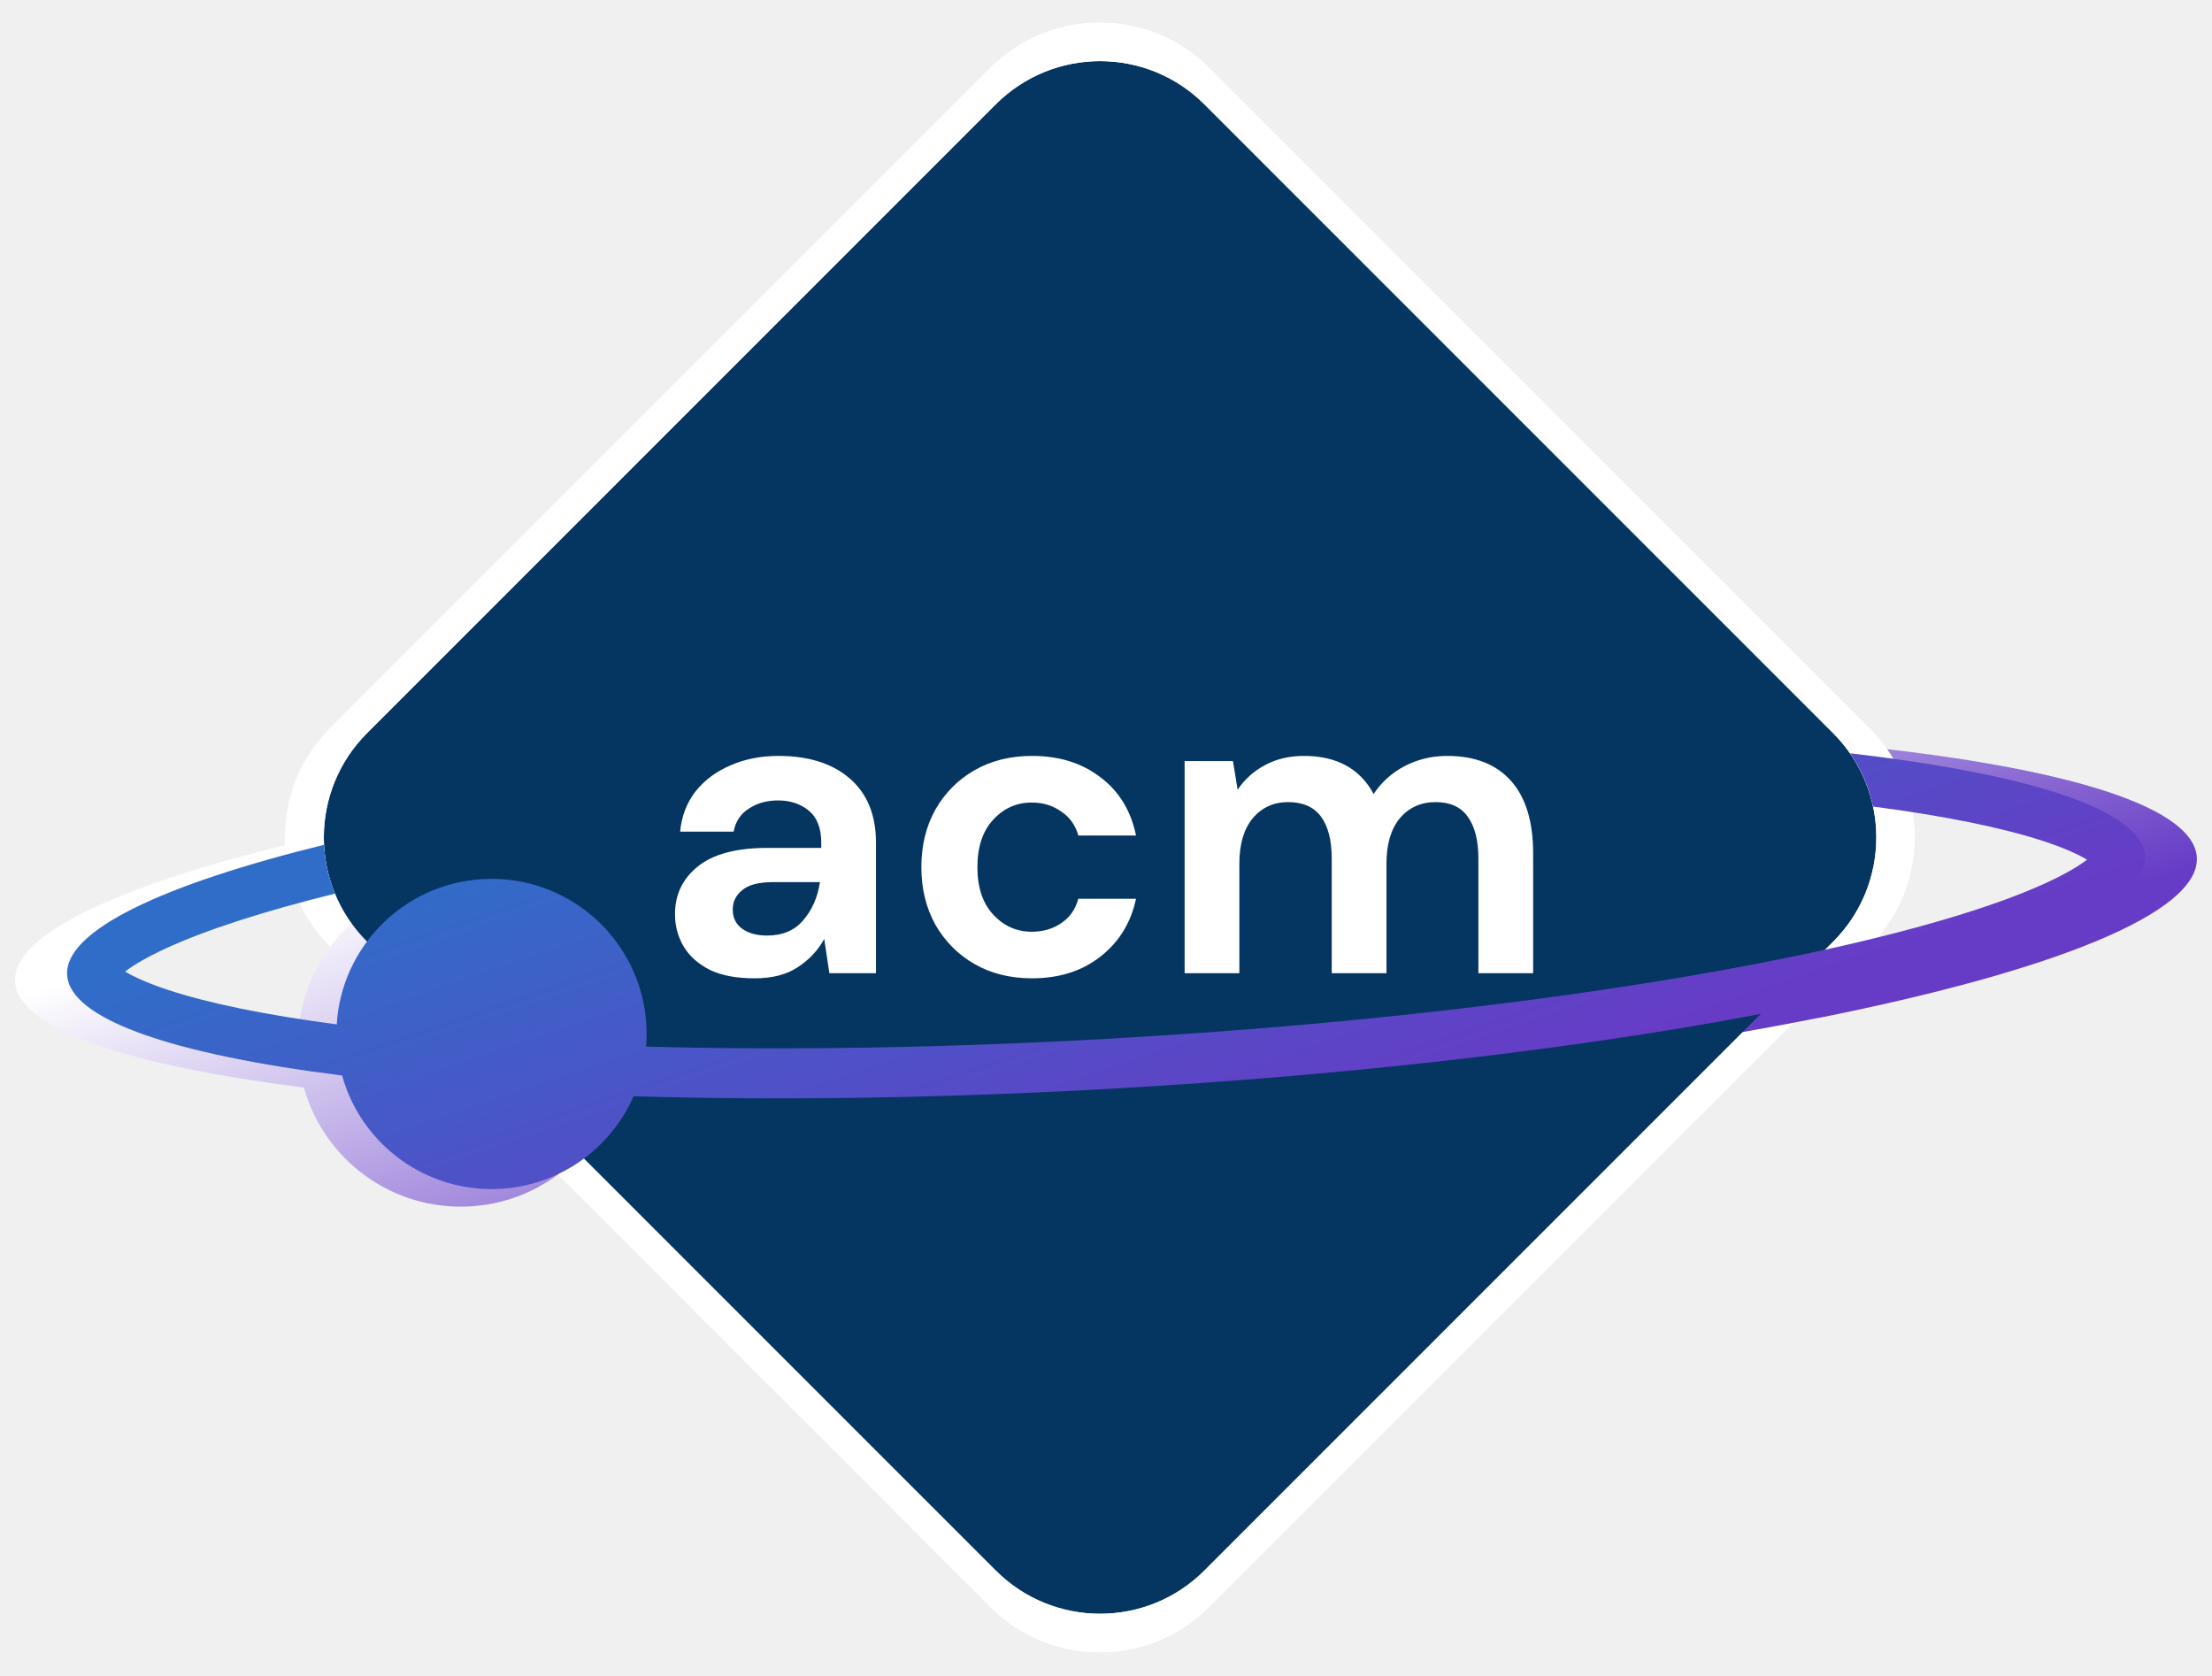
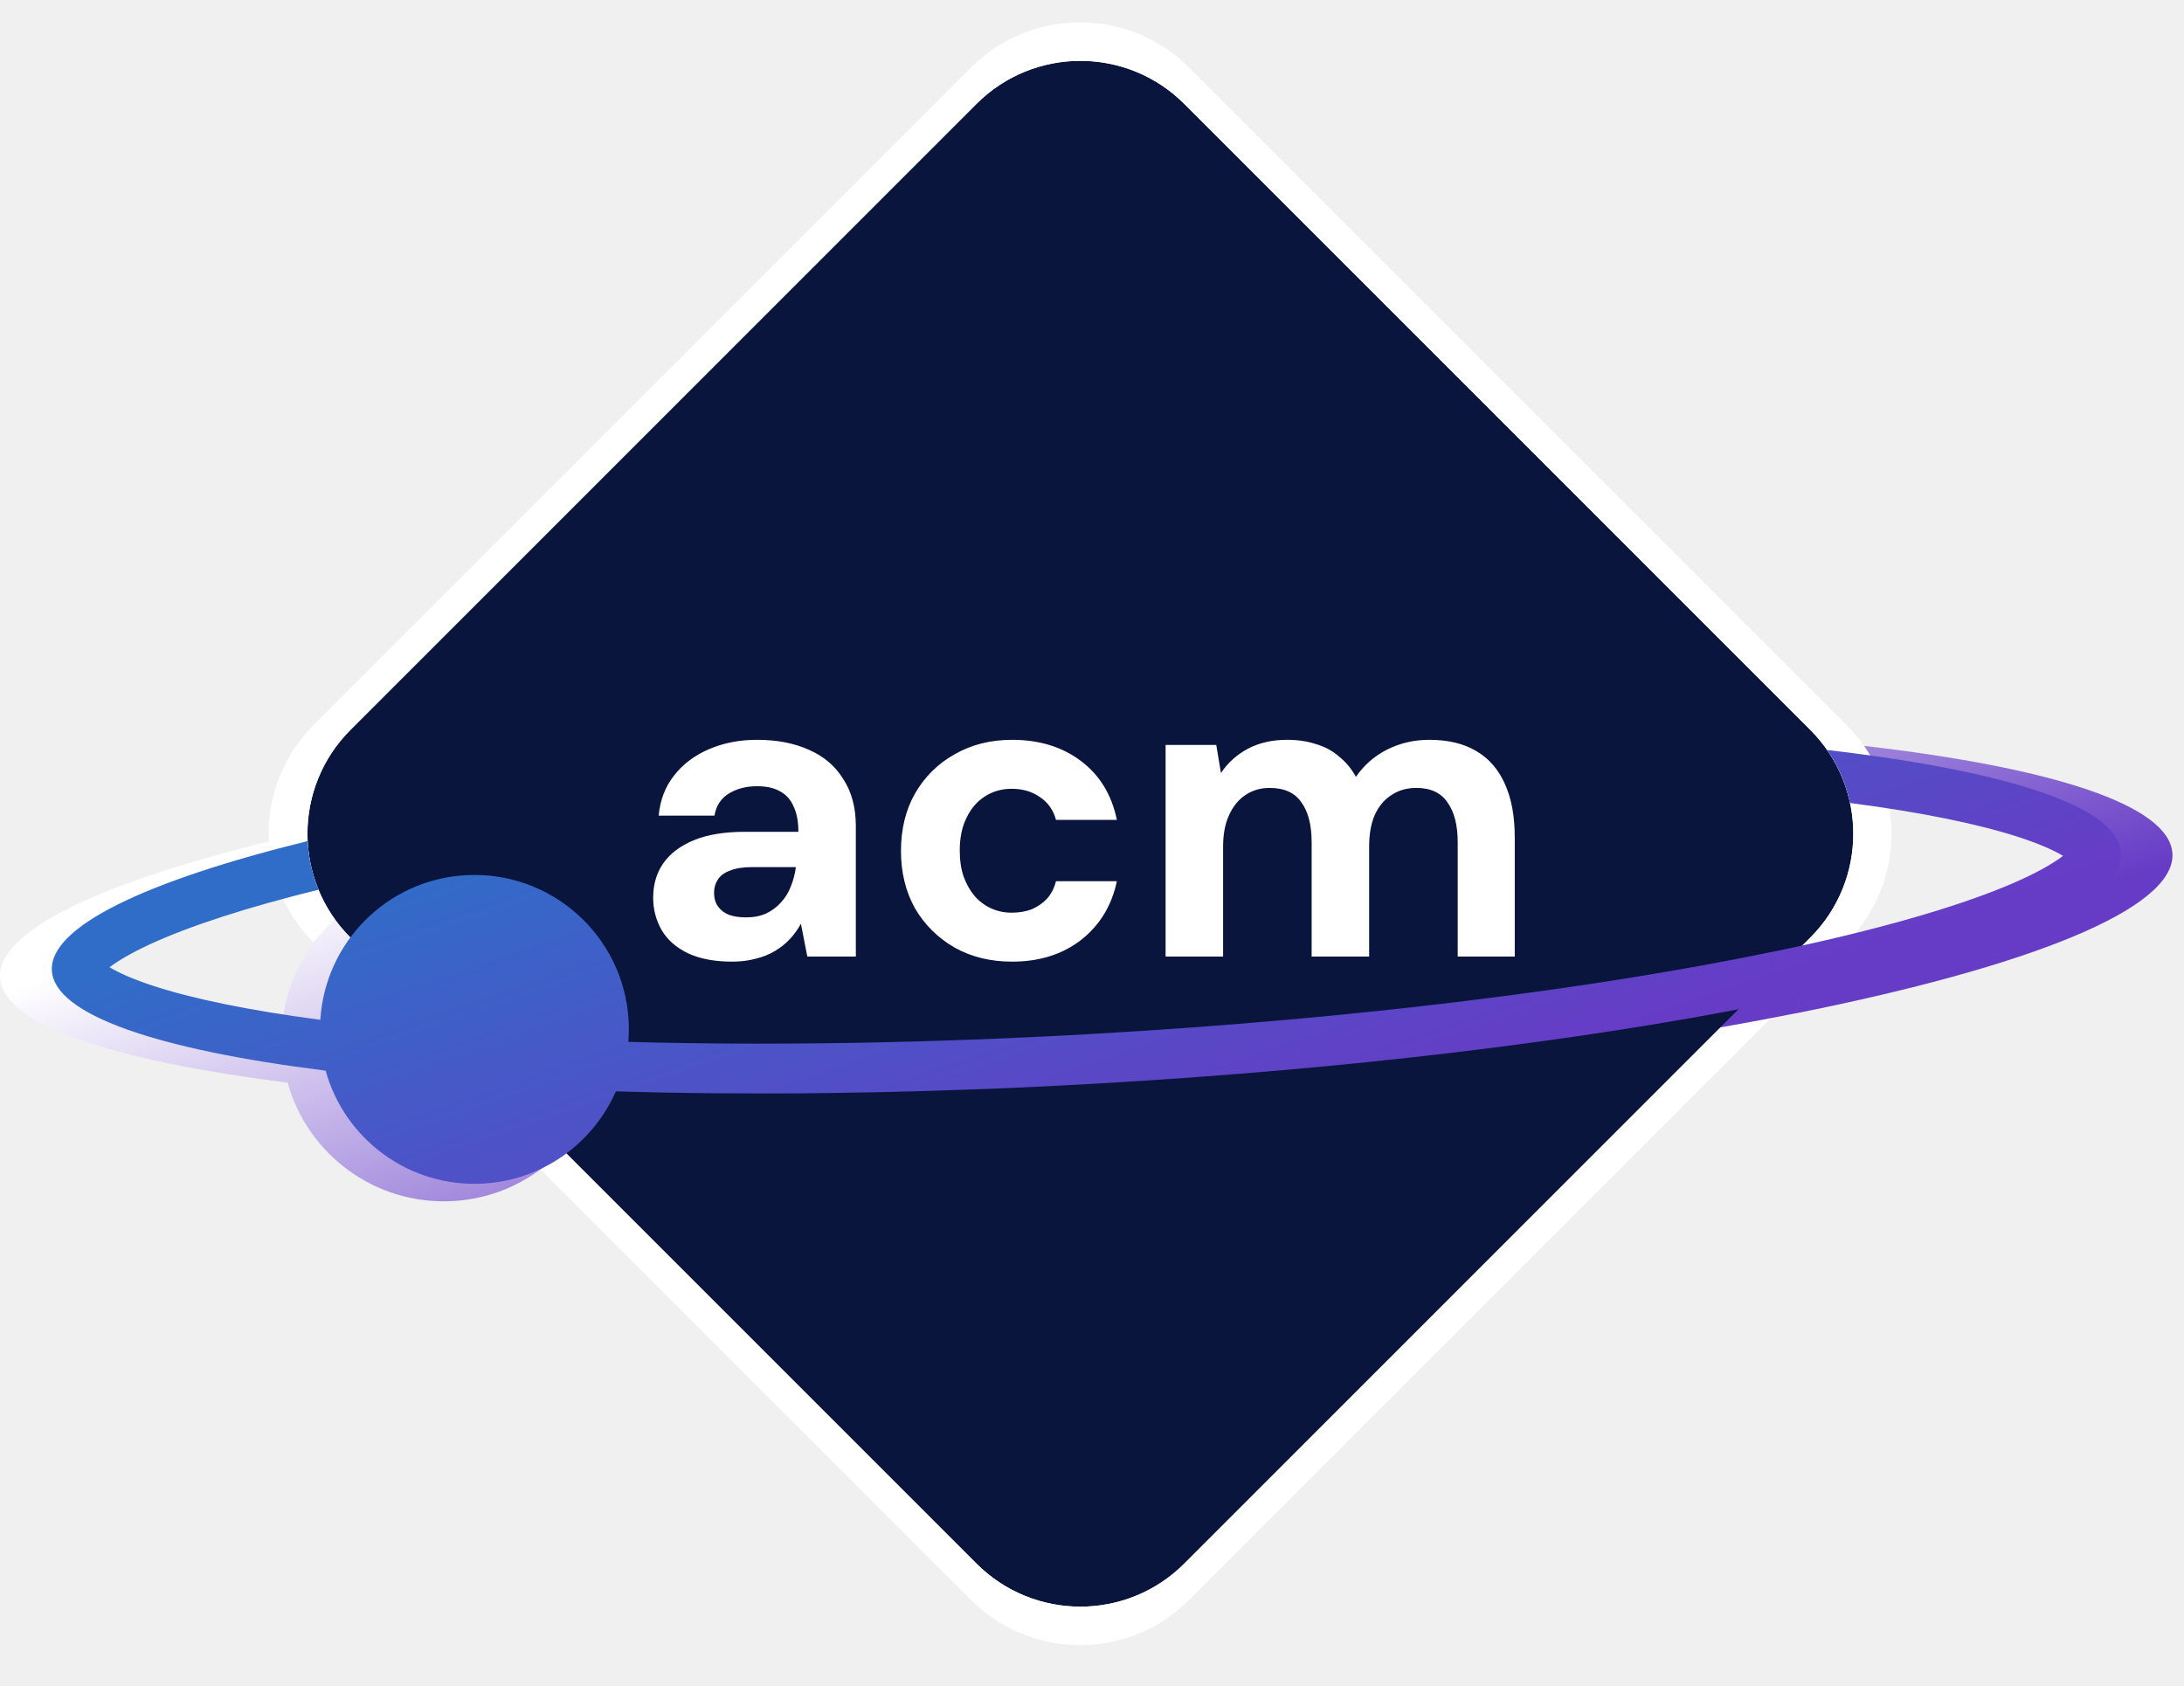
- <svg xmlns="http://www.w3.org/2000/svg" width="66" height="50" viewBox="0 0 66 50" fill="none">
-   <mask id="mask0_4071_3298" style="mask-type:alpha" maskUnits="userSpaceOnUse" x="8" y="0" width="50" height="50">
-     <path d="M29.546 2.018L9.849 21.716C8.044 23.521 8.044 26.447 9.849 28.252L29.546 47.949C31.351 49.754 34.278 49.754 36.082 47.949L55.78 28.252C57.585 26.447 57.585 23.521 55.78 21.716L36.082 2.018C34.278 0.214 31.351 0.214 29.546 2.018Z" fill="#0A153E" />
+ <svg xmlns="http://www.w3.org/2000/svg" width="114" height="88" viewBox="0 0 114 88" fill="none">
+   <mask id="mask0_7204_13637" style="mask-type:alpha" maskUnits="userSpaceOnUse" x="14" y="1" width="85" height="85">
+     <path d="M50.685 3.516L16.373 37.828C13.229 40.972 13.229 46.069 16.373 49.213L50.685 83.525C53.829 86.669 58.926 86.669 62.07 83.525L96.382 49.213C99.525 46.069 99.525 40.972 96.382 37.828L62.07 3.516C58.926 0.372 53.829 0.372 50.685 3.516Z" fill="#0A153E" />
  </mask>
-   <g mask="url(#mask0_4071_3298)">
-     <path d="M29.546 2.018L9.849 21.716C8.044 23.521 8.044 26.447 9.849 28.252L29.546 47.949C31.351 49.754 34.278 49.754 36.082 47.949L55.78 28.252C57.585 26.447 57.585 23.521 55.78 21.716L36.082 2.018C34.278 0.214 31.351 0.214 29.546 2.018Z" fill="white" />
+   <g mask="url(#mask0_7204_13637)">
+     <path d="M50.685 3.516L16.373 37.828C13.229 40.972 13.229 46.069 16.373 49.213L50.685 83.525C53.829 86.669 58.926 86.669 62.07 83.525L96.382 49.213C99.525 46.069 99.525 40.972 96.382 37.828L62.07 3.516C58.926 0.372 53.829 0.372 50.685 3.516Z" fill="white" />
  </g>
-   <path fill-rule="evenodd" clip-rule="evenodd" d="M0.451 29.291C0.372 27.907 3.421 26.466 8.501 25.216C8.527 25.738 8.641 26.256 8.843 26.746C6.574 27.306 4.785 27.889 3.544 28.461C2.943 28.738 2.53 28.986 2.266 29.188C2.551 29.358 2.99 29.558 3.619 29.764C4.883 30.18 6.665 30.548 8.899 30.842C9.045 28.417 10.987 26.431 13.472 26.289C16.151 26.136 18.447 28.184 18.6 30.863C18.613 31.091 18.61 31.316 18.592 31.537C22.981 31.657 27.951 31.584 33.216 31.283C41.509 30.81 49.012 29.861 54.627 28.693L54.627 28.695C55.059 28.606 55.479 28.515 55.888 28.422C58.764 27.774 60.99 27.083 62.454 26.409C63.055 26.132 63.468 25.884 63.733 25.682C63.447 25.511 63.008 25.312 62.38 25.105C61.103 24.685 59.297 24.314 57.032 24.018C56.907 23.431 56.666 22.863 56.31 22.351C61.956 23.004 65.465 24.127 65.547 25.578C65.642 27.236 61.252 28.974 54.259 30.37L54.26 30.367C48.634 31.49 41.322 32.391 33.305 32.848C27.867 33.158 22.727 33.229 18.199 33.093C17.487 34.713 15.913 35.883 14.026 35.991C11.701 36.124 9.666 34.6 9.067 32.444C3.786 31.782 0.53 30.689 0.451 29.291ZM64.032 25.398C64.032 25.398 64.03 25.401 64.025 25.409C64.029 25.401 64.032 25.398 64.032 25.398ZM1.936 28.94C1.936 28.94 1.939 28.943 1.944 28.949C1.938 28.943 1.935 28.94 1.936 28.94ZM1.966 29.472C1.966 29.472 1.968 29.468 1.973 29.461C1.969 29.468 1.966 29.472 1.966 29.472ZM64.06 25.927L64.055 25.92C64.059 25.927 64.062 25.93 64.062 25.93C64.062 25.93 64.062 25.93 64.062 25.93L64.06 25.927Z" fill="url(#paint0_linear_4071_3298)" />
-   <mask id="mask1_4071_3298" style="mask-type:alpha" maskUnits="userSpaceOnUse" x="9" y="1" width="47" height="48">
-     <path d="M29.711 3.112L10.951 21.872C9.232 23.591 9.232 26.378 10.951 28.097L29.711 46.856C31.43 48.575 34.217 48.575 35.935 46.856L54.695 28.097C56.414 26.378 56.414 23.591 54.695 21.872L35.935 3.112C34.217 1.394 31.43 1.394 29.711 3.112Z" fill="#0A153E" />
+   <path d="M14.025 43.927C14.071 44.835 14.27 45.736 14.622 46.59C10.67 47.565 7.552 48.581 5.39 49.577C4.345 50.059 3.626 50.491 3.166 50.843C3.663 51.14 4.427 51.487 5.52 51.847C7.723 52.571 10.829 53.212 14.72 53.725C14.975 49.5 18.356 46.04 22.685 45.793C27.352 45.527 31.351 49.095 31.617 53.762C31.639 54.157 31.632 54.547 31.601 54.931C39.247 55.14 47.906 55.016 57.077 54.492C71.522 53.669 84.591 52.014 94.372 49.98C94.225 50.965 94.009 51.937 93.732 52.894C83.931 54.85 71.195 56.423 57.232 57.219C47.759 57.759 38.805 57.881 30.917 57.645C29.676 60.465 26.936 62.506 23.649 62.694C19.599 62.925 16.053 60.268 15.012 56.512C5.813 55.358 0.142 53.458 0.003 51.023C-0.134 48.612 5.176 46.104 14.025 43.927ZM97.304 38.935C107.139 40.073 113.252 42.027 113.396 44.556C113.56 47.443 105.912 50.467 93.732 52.898C94.01 51.941 94.224 50.968 94.372 49.983C95.124 49.826 95.858 49.671 96.57 49.51C101.58 48.38 105.458 47.176 108.007 46.001C109.052 45.52 109.771 45.088 110.231 44.737C109.734 44.44 108.971 44.091 107.879 43.732C105.654 43 102.507 42.354 98.56 41.839C98.343 40.815 97.924 39.827 97.304 38.935Z" fill="url(#paint0_linear_7204_13637)" />
+   <mask id="mask1_7204_13637" style="mask-type:alpha" maskUnits="userSpaceOnUse" x="16" y="3" width="81" height="81">
+     <path d="M50.971 5.422L18.294 38.099C15.299 41.094 15.299 45.948 18.294 48.943L50.971 81.62C53.966 84.615 58.82 84.615 61.815 81.62L94.492 48.943C97.487 45.948 97.487 41.094 94.492 38.099L61.815 5.422C58.82 2.427 53.966 2.427 50.971 5.422Z" fill="#0A153E" />
  </mask>
-   <g mask="url(#mask1_4071_3298)">
-     <path d="M29.711 3.112L10.951 21.872C9.232 23.591 9.232 26.378 10.951 28.097L29.711 46.856C31.43 48.575 34.217 48.575 35.935 46.856L54.695 28.097C56.414 26.378 56.414 23.591 54.695 21.872L35.935 3.112C34.217 1.394 31.43 1.394 29.711 3.112Z" fill="#053561" />
+   <g mask="url(#mask1_7204_13637)">
+     <path d="M50.971 5.422L18.294 38.099C15.299 41.094 15.299 45.948 18.294 48.943L50.971 81.62C53.966 84.615 58.82 84.615 61.815 81.62L94.492 48.943C97.487 45.948 97.487 41.094 94.492 38.099L61.815 5.422C58.82 2.427 53.966 2.427 50.971 5.422Z" fill="#0A153E" />
  </g>
-   <path d="M22.513 29.187C21.969 29.187 21.522 29.102 21.174 28.932C20.825 28.753 20.565 28.52 20.395 28.23C20.225 27.941 20.14 27.622 20.14 27.273C20.14 26.686 20.37 26.21 20.829 25.844C21.288 25.479 21.977 25.296 22.896 25.296H24.504V25.143C24.504 24.709 24.38 24.39 24.134 24.186C23.887 23.982 23.581 23.88 23.215 23.88C22.883 23.88 22.594 23.96 22.347 24.122C22.101 24.275 21.948 24.505 21.888 24.811H20.293C20.336 24.352 20.489 23.952 20.753 23.611C21.025 23.271 21.373 23.012 21.799 22.833C22.224 22.646 22.7 22.552 23.228 22.552C24.13 22.552 24.84 22.778 25.359 23.229C25.878 23.68 26.137 24.317 26.137 25.143V29.034H24.746L24.593 28.013C24.406 28.354 24.142 28.634 23.802 28.856C23.47 29.077 23.041 29.187 22.513 29.187ZM22.883 27.911C23.351 27.911 23.713 27.758 23.968 27.452C24.232 27.146 24.397 26.767 24.465 26.317H23.075C22.641 26.317 22.33 26.397 22.143 26.559C21.956 26.712 21.863 26.903 21.863 27.133C21.863 27.38 21.956 27.571 22.143 27.707C22.33 27.843 22.577 27.911 22.883 27.911ZM30.796 29.187C30.149 29.187 29.579 29.047 29.086 28.766C28.593 28.485 28.201 28.094 27.912 27.592C27.632 27.09 27.491 26.516 27.491 25.87C27.491 25.223 27.632 24.649 27.912 24.147C28.201 23.646 28.593 23.254 29.086 22.974C29.579 22.693 30.149 22.552 30.796 22.552C31.604 22.552 32.285 22.765 32.837 23.191C33.39 23.607 33.743 24.186 33.896 24.926H32.174C32.089 24.619 31.919 24.381 31.663 24.211C31.417 24.033 31.123 23.943 30.783 23.943C30.332 23.943 29.95 24.113 29.635 24.454C29.32 24.794 29.163 25.266 29.163 25.87C29.163 26.474 29.32 26.946 29.635 27.286C29.95 27.626 30.332 27.797 30.783 27.797C31.123 27.797 31.417 27.712 31.663 27.541C31.919 27.371 32.089 27.129 32.174 26.814H33.896C33.743 27.529 33.39 28.103 32.837 28.537C32.285 28.97 31.604 29.187 30.796 29.187ZM35.346 29.034V22.706H36.788L36.928 23.561C37.132 23.254 37.4 23.012 37.732 22.833C38.072 22.646 38.463 22.552 38.906 22.552C39.884 22.552 40.577 22.931 40.986 23.688C41.215 23.339 41.521 23.063 41.904 22.859C42.295 22.655 42.721 22.552 43.18 22.552C44.005 22.552 44.639 22.799 45.081 23.293C45.523 23.786 45.745 24.509 45.745 25.462V29.034H44.111V25.615C44.111 25.07 44.005 24.654 43.792 24.364C43.588 24.075 43.269 23.93 42.836 23.93C42.393 23.93 42.036 24.092 41.764 24.415C41.5 24.739 41.368 25.189 41.368 25.768V29.034H39.735V25.615C39.735 25.07 39.629 24.654 39.416 24.364C39.203 24.075 38.876 23.93 38.434 23.93C38 23.93 37.647 24.092 37.375 24.415C37.111 24.739 36.979 25.189 36.979 25.768V29.034H35.346Z" fill="white" />
-   <path fill-rule="evenodd" clip-rule="evenodd" d="M2.003 29.084C1.928 27.767 4.831 26.395 9.669 25.204C9.693 25.701 9.802 26.194 9.994 26.661C7.834 27.194 6.131 27.75 4.95 28.294C4.377 28.558 3.983 28.794 3.732 28.986C4.004 29.148 4.422 29.338 5.02 29.535C6.224 29.931 7.921 30.281 10.047 30.561C10.187 28.252 12.037 26.362 14.403 26.227C16.955 26.081 19.141 28.032 19.287 30.583C19.299 30.8 19.296 31.014 19.279 31.224C23.459 31.338 28.193 31.268 33.207 30.982C41.106 30.532 48.251 29.628 53.599 28.515C53.518 29.054 53.401 29.586 53.249 30.11C47.891 31.179 40.927 32.037 33.292 32.473C28.113 32.768 23.218 32.835 18.905 32.706C18.227 34.249 16.728 35.364 14.93 35.467C12.716 35.593 10.777 34.141 10.207 32.087C5.179 31.456 2.079 30.416 2.003 29.084ZM60.984 25.098C59.767 24.698 58.047 24.344 55.888 24.063C55.769 23.503 55.54 22.962 55.2 22.474C60.579 23.096 63.922 24.166 64.001 25.549C64.091 27.127 59.909 28.783 53.249 30.112C53.401 29.588 53.518 29.056 53.599 28.517C54.01 28.432 54.411 28.345 54.801 28.257C57.54 27.639 59.66 26.981 61.054 26.339C61.627 26.076 62.02 25.84 62.272 25.647C62 25.485 61.582 25.295 60.984 25.098ZM62.557 25.377C62.557 25.377 62.556 25.38 62.551 25.387L62.555 25.38L62.556 25.378L62.557 25.377ZM3.418 28.75C3.418 28.75 3.421 28.753 3.425 28.759C3.42 28.753 3.417 28.75 3.418 28.75ZM3.447 29.256C3.446 29.256 3.448 29.253 3.453 29.246C3.449 29.253 3.447 29.256 3.447 29.256ZM62.579 25.874C62.584 25.88 62.586 25.883 62.586 25.883L62.585 25.882C62.584 25.881 62.583 25.88 62.582 25.878C62.581 25.877 62.58 25.876 62.579 25.874Z" fill="url(#paint1_linear_4071_3298)" />
+   <path d="M38.228 50.197C37.294 50.197 36.517 50.049 35.894 49.753C35.287 49.456 34.835 49.056 34.538 48.553C34.242 48.034 34.094 47.471 34.094 46.864C34.094 46.182 34.264 45.589 34.605 45.086C34.961 44.567 35.494 44.159 36.206 43.863C36.917 43.567 37.813 43.419 38.895 43.419L41.673 43.419C41.673 42.885 41.592 42.448 41.428 42.107C41.28 41.752 41.043 41.485 40.717 41.307C40.406 41.129 40.006 41.04 39.517 41.04C38.954 41.04 38.465 41.166 38.05 41.418C37.635 41.67 37.383 42.055 37.294 42.574L34.383 42.574C34.457 41.759 34.724 41.063 35.183 40.485C35.642 39.892 36.25 39.433 37.006 39.107C37.761 38.781 38.598 38.618 39.517 38.618C40.569 38.618 41.48 38.796 42.251 39.151C43.021 39.492 43.614 40.003 44.029 40.685C44.459 41.352 44.673 42.166 44.673 43.13L44.673 49.931L42.14 49.931L41.806 48.219C41.643 48.516 41.451 48.782 41.228 49.019C41.006 49.257 40.747 49.464 40.451 49.642C40.154 49.819 39.821 49.953 39.45 50.042C39.08 50.145 38.672 50.197 38.228 50.197ZM38.939 47.886C39.339 47.886 39.688 47.819 39.984 47.686C40.295 47.538 40.554 47.345 40.762 47.108C40.984 46.871 41.154 46.597 41.273 46.286C41.406 45.96 41.495 45.626 41.54 45.285L41.54 45.263L39.228 45.263C38.784 45.263 38.413 45.323 38.117 45.441C37.821 45.545 37.606 45.7 37.472 45.908C37.339 46.115 37.272 46.345 37.272 46.597C37.272 46.878 37.339 47.115 37.472 47.308C37.606 47.501 37.798 47.649 38.05 47.753C38.302 47.842 38.598 47.886 38.939 47.886ZM52.83 50.197C51.704 50.197 50.704 49.953 49.83 49.464C48.956 48.96 48.267 48.279 47.763 47.419C47.274 46.545 47.029 45.545 47.029 44.419C47.029 43.278 47.274 42.278 47.763 41.418C48.267 40.544 48.956 39.862 49.83 39.373C50.704 38.87 51.704 38.618 52.83 38.618C54.253 38.618 55.453 38.988 56.431 39.729C57.409 40.47 58.031 41.492 58.298 42.796L55.12 42.796C54.986 42.292 54.712 41.9 54.297 41.618C53.882 41.322 53.386 41.174 52.808 41.174C52.29 41.174 51.823 41.307 51.408 41.574C51.008 41.826 50.689 42.196 50.452 42.685C50.215 43.159 50.097 43.73 50.097 44.397C50.097 44.9 50.163 45.352 50.297 45.752C50.445 46.152 50.638 46.493 50.875 46.775C51.126 47.056 51.415 47.271 51.741 47.419C52.067 47.567 52.423 47.641 52.808 47.641C53.193 47.641 53.542 47.582 53.853 47.464C54.164 47.33 54.431 47.145 54.653 46.908C54.875 46.656 55.031 46.352 55.12 45.997L58.298 45.997C58.031 47.271 57.409 48.293 56.431 49.064C55.453 49.819 54.253 50.197 52.83 50.197ZM60.842 49.931L60.842 38.885L63.487 38.885L63.731 40.351C64.087 39.818 64.554 39.396 65.132 39.085C65.724 38.773 66.406 38.618 67.176 38.618C67.739 38.618 68.243 38.692 68.688 38.84C69.147 38.973 69.547 39.188 69.888 39.485C70.243 39.766 70.54 40.122 70.777 40.551C71.192 39.944 71.733 39.47 72.399 39.129C73.081 38.788 73.814 38.618 74.6 38.618C75.578 38.618 76.393 38.81 77.044 39.196C77.711 39.581 78.215 40.159 78.556 40.929C78.897 41.685 79.067 42.611 79.067 43.708L79.067 49.931L76.089 49.931L76.089 43.974C76.089 43.07 75.911 42.374 75.555 41.885C75.215 41.381 74.674 41.129 73.933 41.129C73.429 41.129 72.992 41.255 72.622 41.507C72.251 41.744 71.962 42.092 71.755 42.552C71.562 42.996 71.466 43.544 71.466 44.197L71.466 49.931L68.465 49.931L68.465 43.974C68.465 43.07 68.288 42.374 67.932 41.885C67.591 41.381 67.036 41.129 66.265 41.129C65.791 41.129 65.369 41.255 64.998 41.507C64.643 41.744 64.361 42.092 64.154 42.552C63.946 42.996 63.843 43.544 63.843 44.197L63.843 49.931L60.842 49.931Z" fill="white" />
+   <path d="M16.06 43.904C16.103 44.769 16.292 45.628 16.627 46.441C12.864 47.37 9.896 48.338 7.838 49.286C6.843 49.745 6.159 50.156 5.72 50.491C6.194 50.774 6.921 51.106 7.962 51.448C10.059 52.138 13.017 52.746 16.721 53.234C16.965 49.213 20.184 45.921 24.306 45.685C28.751 45.432 32.559 48.83 32.813 53.274C32.834 53.65 32.827 54.02 32.797 54.385C40.08 54.585 48.326 54.467 57.062 53.969C70.819 53.184 83.266 51.607 92.581 49.67C92.44 50.608 92.236 51.534 91.972 52.445C82.638 54.308 70.509 55.806 57.211 56.565L54.431 56.712C46.437 57.1 38.884 57.17 32.147 56.968C30.966 59.656 28.357 61.603 25.224 61.781C21.365 62.001 17.987 59.468 16.998 55.889C8.239 54.79 2.839 52.981 2.707 50.663C2.576 48.367 7.634 45.978 16.06 43.904ZM95.371 39.15C104.739 40.234 110.563 42.094 110.702 44.503L110.704 44.62C110.652 47.334 103.41 50.168 91.972 52.45C92.236 51.538 92.441 50.612 92.582 49.674C93.299 49.525 93.997 49.375 94.676 49.222C99.447 48.146 103.142 46.999 105.57 45.881C106.565 45.422 107.249 45.01 107.687 44.675C107.213 44.392 106.487 44.062 105.447 43.72C103.327 43.023 100.329 42.406 96.568 41.915C96.36 40.941 95.961 39.999 95.371 39.15Z" fill="url(#paint1_linear_7204_13637)" />
  <defs>
-     <linearGradient id="paint0_linear_4071_3298" x1="29.638" y1="17.99" x2="35.75" y2="35.948" gradientUnits="userSpaceOnUse">
+     <linearGradient id="paint0_linear_7204_13637" x1="50.844" y1="31.339" x2="61.49" y2="62.619" gradientUnits="userSpaceOnUse">
      <stop offset="0.092" stop-color="white" />
      <stop offset="1" stop-color="#663CC6" />
      <stop offset="1" stop-color="#663CC6" />
    </linearGradient>
-     <linearGradient id="paint1_linear_4071_3298" x1="29.801" y1="18.321" x2="35.623" y2="35.425" gradientUnits="userSpaceOnUse">
+     <linearGradient id="paint1_linear_7204_13637" x1="51.127" y1="31.916" x2="61.269" y2="61.709" gradientUnits="userSpaceOnUse">
      <stop offset="0.092" stop-color="#306DC8" />
      <stop offset="1" stop-color="#663CC6" />
      <stop offset="1" stop-color="#663CC6" />
    </linearGradient>
  </defs>
</svg>
